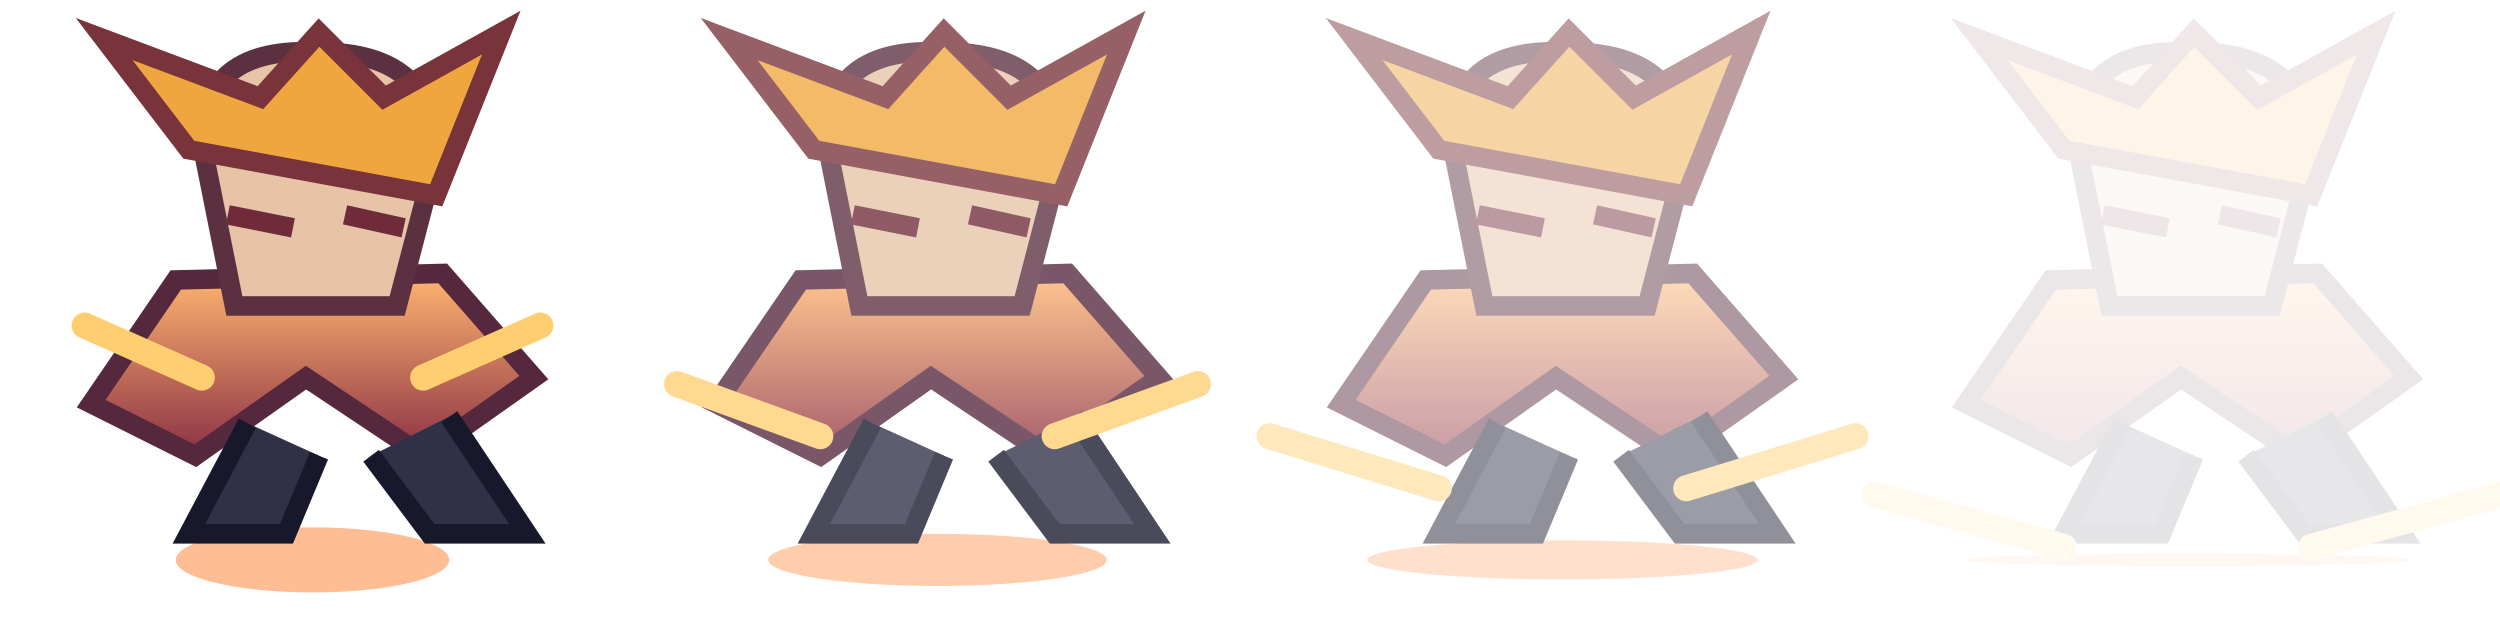
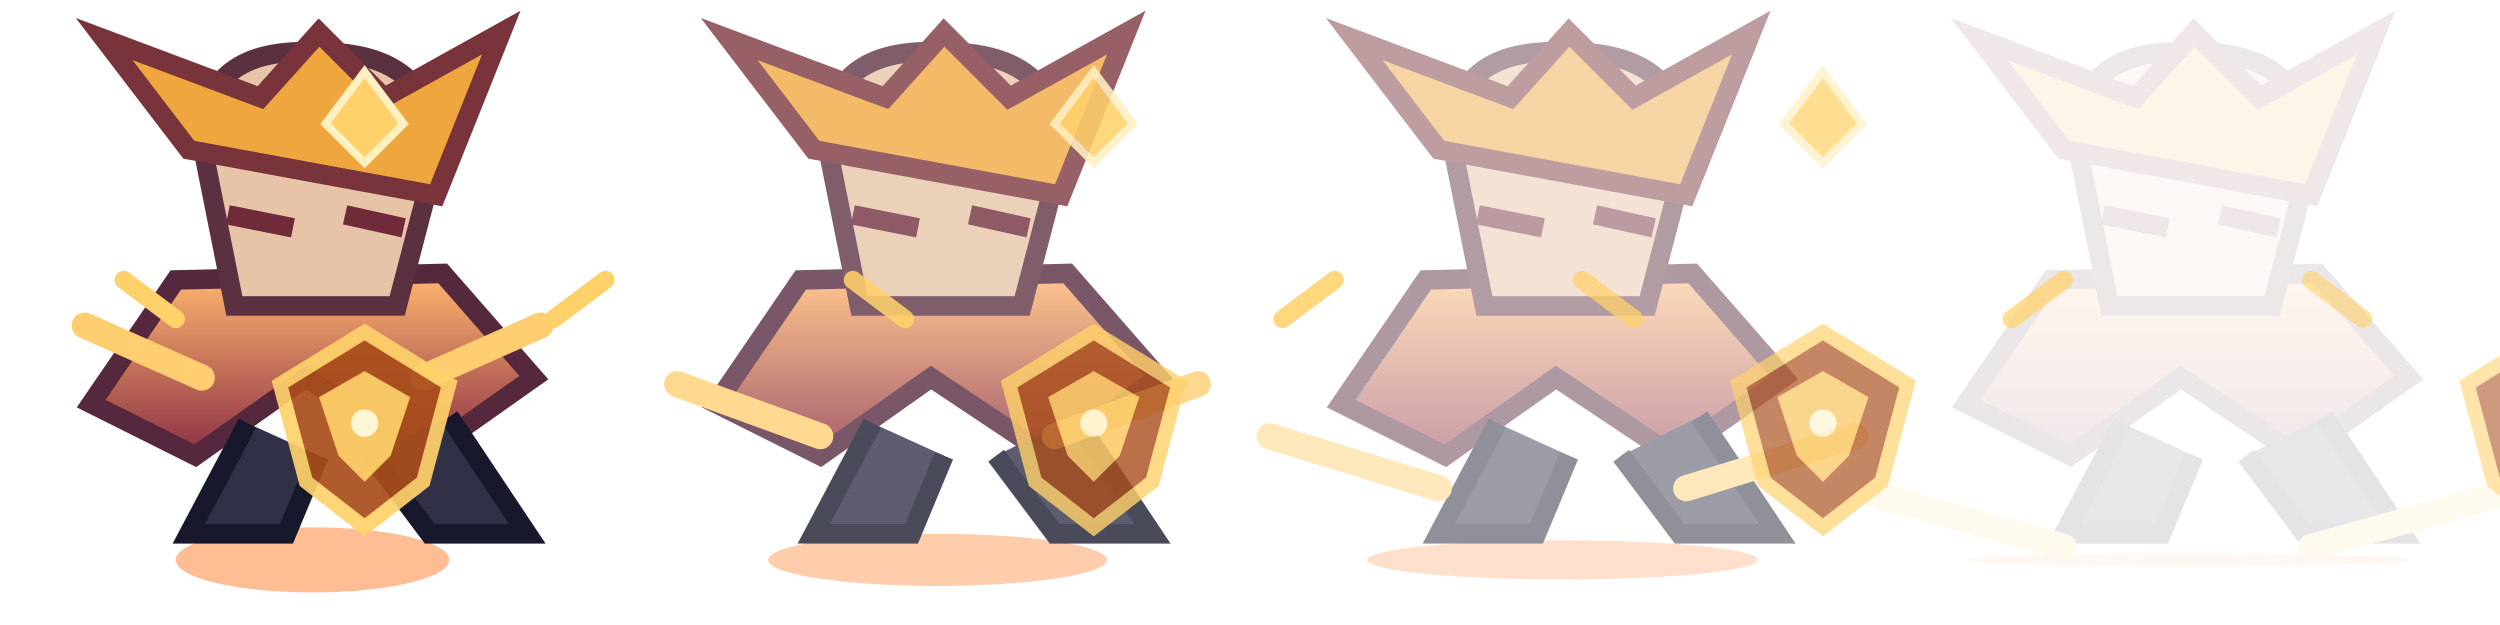
<svg xmlns="http://www.w3.org/2000/svg" viewBox="0 0 384 96">
  <defs>
    <linearGradient id="d" x2="0" y2="1">
      <stop stop-color="#ffb66e" />
      <stop offset="1" stop-color="#8c3045" />
    </linearGradient>
  </defs>
  <g transform="translate(0,0)" opacity="1">
    <ellipse cx="48" cy="86" rx="21" ry="5" fill="#ff914d" opacity=".6" />
    <path d="M27 43 14 62 30 70 47 58 65 70 82 58 68 42Z" fill="url(#d)" stroke="#55283d" stroke-width="3" />
    <path d="M31 22Q31 7 49 8Q67 8 67 24L61 47 36 47Z" fill="#e7c4a7" stroke="#5b3040" stroke-width="3" />
    <path d="M29 23 16 6 40 15 49 5 59 15 77 5 67 30Z" fill="#efa63e" stroke="#78333b" stroke-width="3" />
    <path d="M35 33l10 2m8-2 9 2" stroke="#702b3b" stroke-width="3" />
    <path d="M38 65 29 82 44 82 49 70M57 70 66 82 81 82 69 64" fill="#303047" stroke="#17182c" stroke-width="3" />
    <path d="M13 50l18 8M83 50l-18 8" stroke="#ffce70" stroke-width="4" stroke-linecap="round" />
  </g>
  <g transform="translate(96,0)" opacity="0.78">
    <ellipse cx="48" cy="86" rx="26" ry="4" fill="#ff914d" opacity=".6" />
    <path d="M27 43 14 62 30 70 47 58 65 70 82 58 68 42Z" fill="url(#d)" stroke="#55283d" stroke-width="3" />
    <path d="M31 22Q31 7 49 8Q67 8 67 24L61 47 36 47Z" fill="#e7c4a7" stroke="#5b3040" stroke-width="3" />
    <path d="M29 23 16 6 40 15 49 5 59 15 77 5 67 30Z" fill="#efa63e" stroke="#78333b" stroke-width="3" />
    <path d="M35 33l10 2m8-2 9 2" stroke="#702b3b" stroke-width="3" />
    <path d="M38 65 29 82 44 82 49 70M57 70 66 82 81 82 69 64" fill="#303047" stroke="#17182c" stroke-width="3" />
    <path d="M8 59l22 8M88 59l-22 8" stroke="#ffce70" stroke-width="4" stroke-linecap="round" />
  </g>
  <g transform="translate(192,0)" opacity="0.48">
    <ellipse cx="48" cy="86" rx="30" ry="3" fill="#ff914d" opacity=".6" />
    <path d="M27 43 14 62 30 70 47 58 65 70 82 58 68 42Z" fill="url(#d)" stroke="#55283d" stroke-width="3" />
    <path d="M31 22Q31 7 49 8Q67 8 67 24L61 47 36 47Z" fill="#e7c4a7" stroke="#5b3040" stroke-width="3" />
    <path d="M29 23 16 6 40 15 49 5 59 15 77 5 67 30Z" fill="#efa63e" stroke="#78333b" stroke-width="3" />
    <path d="M35 33l10 2m8-2 9 2" stroke="#702b3b" stroke-width="3" />
    <path d="M38 65 29 82 44 82 49 70M57 70 66 82 81 82 69 64" fill="#303047" stroke="#17182c" stroke-width="3" />
    <path d="M3 67l26 8M93 67l-26 8" stroke="#ffce70" stroke-width="4" stroke-linecap="round" />
  </g>
  <g transform="translate(288,0)" opacity="0.12">
    <ellipse cx="48" cy="86" rx="34" ry="1" fill="#ff914d" opacity=".6" />
    <path d="M27 43 14 62 30 70 47 58 65 70 82 58 68 42Z" fill="url(#d)" stroke="#55283d" stroke-width="3" />
    <path d="M31 22Q31 7 49 8Q67 8 67 24L61 47 36 47Z" fill="#e7c4a7" stroke="#5b3040" stroke-width="3" />
    <path d="M29 23 16 6 40 15 49 5 59 15 77 5 67 30Z" fill="#efa63e" stroke="#78333b" stroke-width="3" />
    <path d="M35 33l10 2m8-2 9 2" stroke="#702b3b" stroke-width="3" />
    <path d="M38 65 29 82 44 82 49 70M57 70 66 82 81 82 69 64" fill="#303047" stroke="#17182c" stroke-width="3" />
    <path d="M0 76l29 8M96 76l-29 8" stroke="#ffce70" stroke-width="4" stroke-linecap="round" />
  </g>
+   <g transform="translate(0,0)" opacity="1">
+     <path d="M43 59 56 51 69 59 65 74 56 81 47 74Z" fill="#a94d1b" stroke="#ffd16a" stroke-width="2.2" opacity=".92" />
+     <path d="M49 61 56 57 63 61 60 70 56 74 52 70Z" fill="#ffd16a" opacity=".92" />
+     <path d="M50 19 56 11 62 19 56 25Z" fill="#ffd16a" stroke="#fff0c2" stroke-width="1.2" />
+     <path d="M27 49 19 43M85 49 93 43" stroke="#ffd16a" stroke-width="2.8" stroke-linecap="round" />
+     <circle cx="56" cy="65" r="2.1" fill="#fff6d5" />
+   </g>
+   <g transform="translate(112,0)" opacity="0.87">
+     <path d="M43 59 56 51 69 59 65 74 56 81 47 74Z" fill="#a94d1b" stroke="#ffd16a" stroke-width="2.2" opacity=".92" />
+     <path d="M49 61 56 57 63 61 60 70 56 74 52 70Z" fill="#ffd16a" opacity=".92" />
+     <path d="M50 19 56 11 62 19 56 25Z" fill="#ffd16a" stroke="#fff0c2" stroke-width="1.2" />
+     <path d="M27 49 19 43M85 49 93 43" stroke="#ffd16a" stroke-width="2.8" stroke-linecap="round" />
+     <circle cx="56" cy="65" r="2.1" fill="#fff6d5" />
+   </g>
+   <g transform="translate(224,0)" opacity="0.74">
+     <path d="M43 59 56 51 69 59 65 74 56 81 47 74Z" fill="#a94d1b" stroke="#ffd16a" stroke-width="2.2" opacity=".92" />
+     <path d="M49 61 56 57 63 61 60 70 56 74 52 70Z" fill="#ffd16a" opacity=".92" />
+     <path d="M50 19 56 11 62 19 56 25Z" fill="#ffd16a" stroke="#fff0c2" stroke-width="1.2" />
+     <path d="M27 49 19 43M85 49 93 43" stroke="#ffd16a" stroke-width="2.8" stroke-linecap="round" />
+     <circle cx="56" cy="65" r="2.1" fill="#fff6d5" />
+   </g>
+   <g transform="translate(336,0)" opacity="0.61">
+     <path d="M43 59 56 51 69 59 65 74 56 81 47 74Z" fill="#a94d1b" stroke="#ffd16a" stroke-width="2.2" opacity=".92" />
+     <path d="M49 61 56 57 63 61 60 70 56 74 52 70Z" fill="#ffd16a" opacity=".92" />
+     <path d="M50 19 56 11 62 19 56 25Z" fill="#ffd16a" stroke="#fff0c2" stroke-width="1.2" />
+     <path d="M27 49 19 43M85 49 93 43" stroke="#ffd16a" stroke-width="2.8" stroke-linecap="round" />
+     <circle cx="56" cy="65" r="2.1" fill="#fff6d5" />
+   </g>
</svg>
